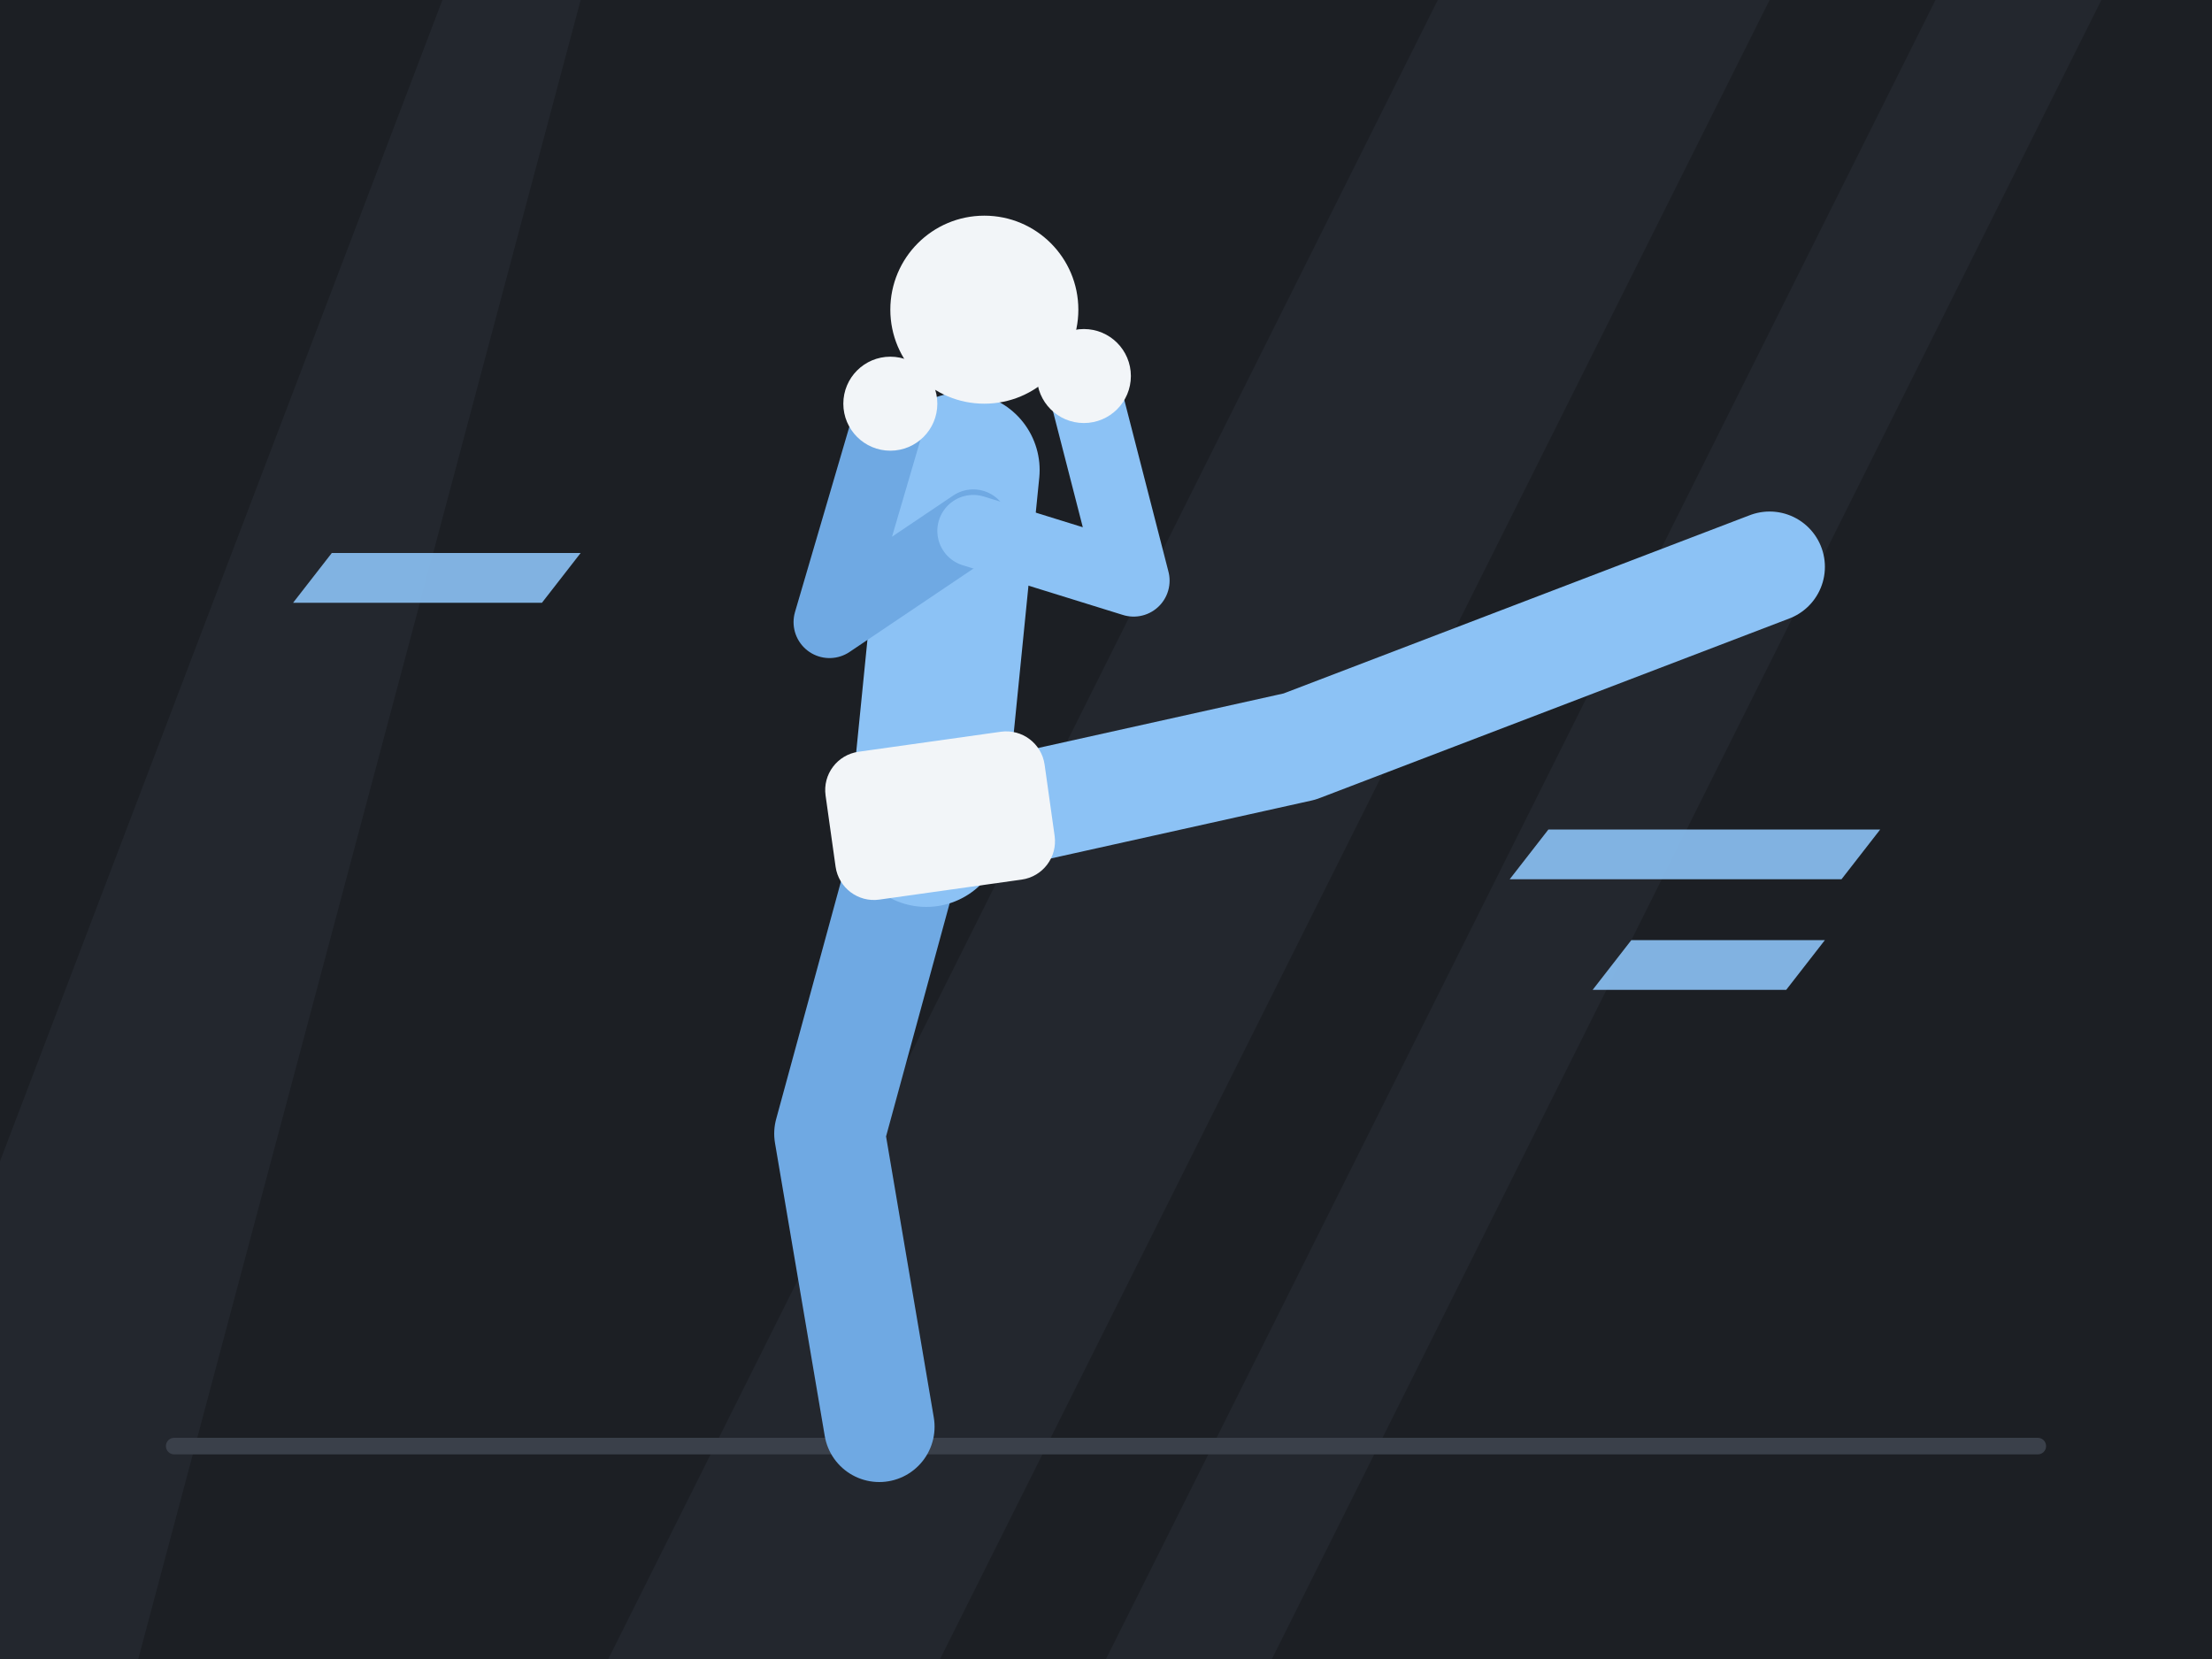
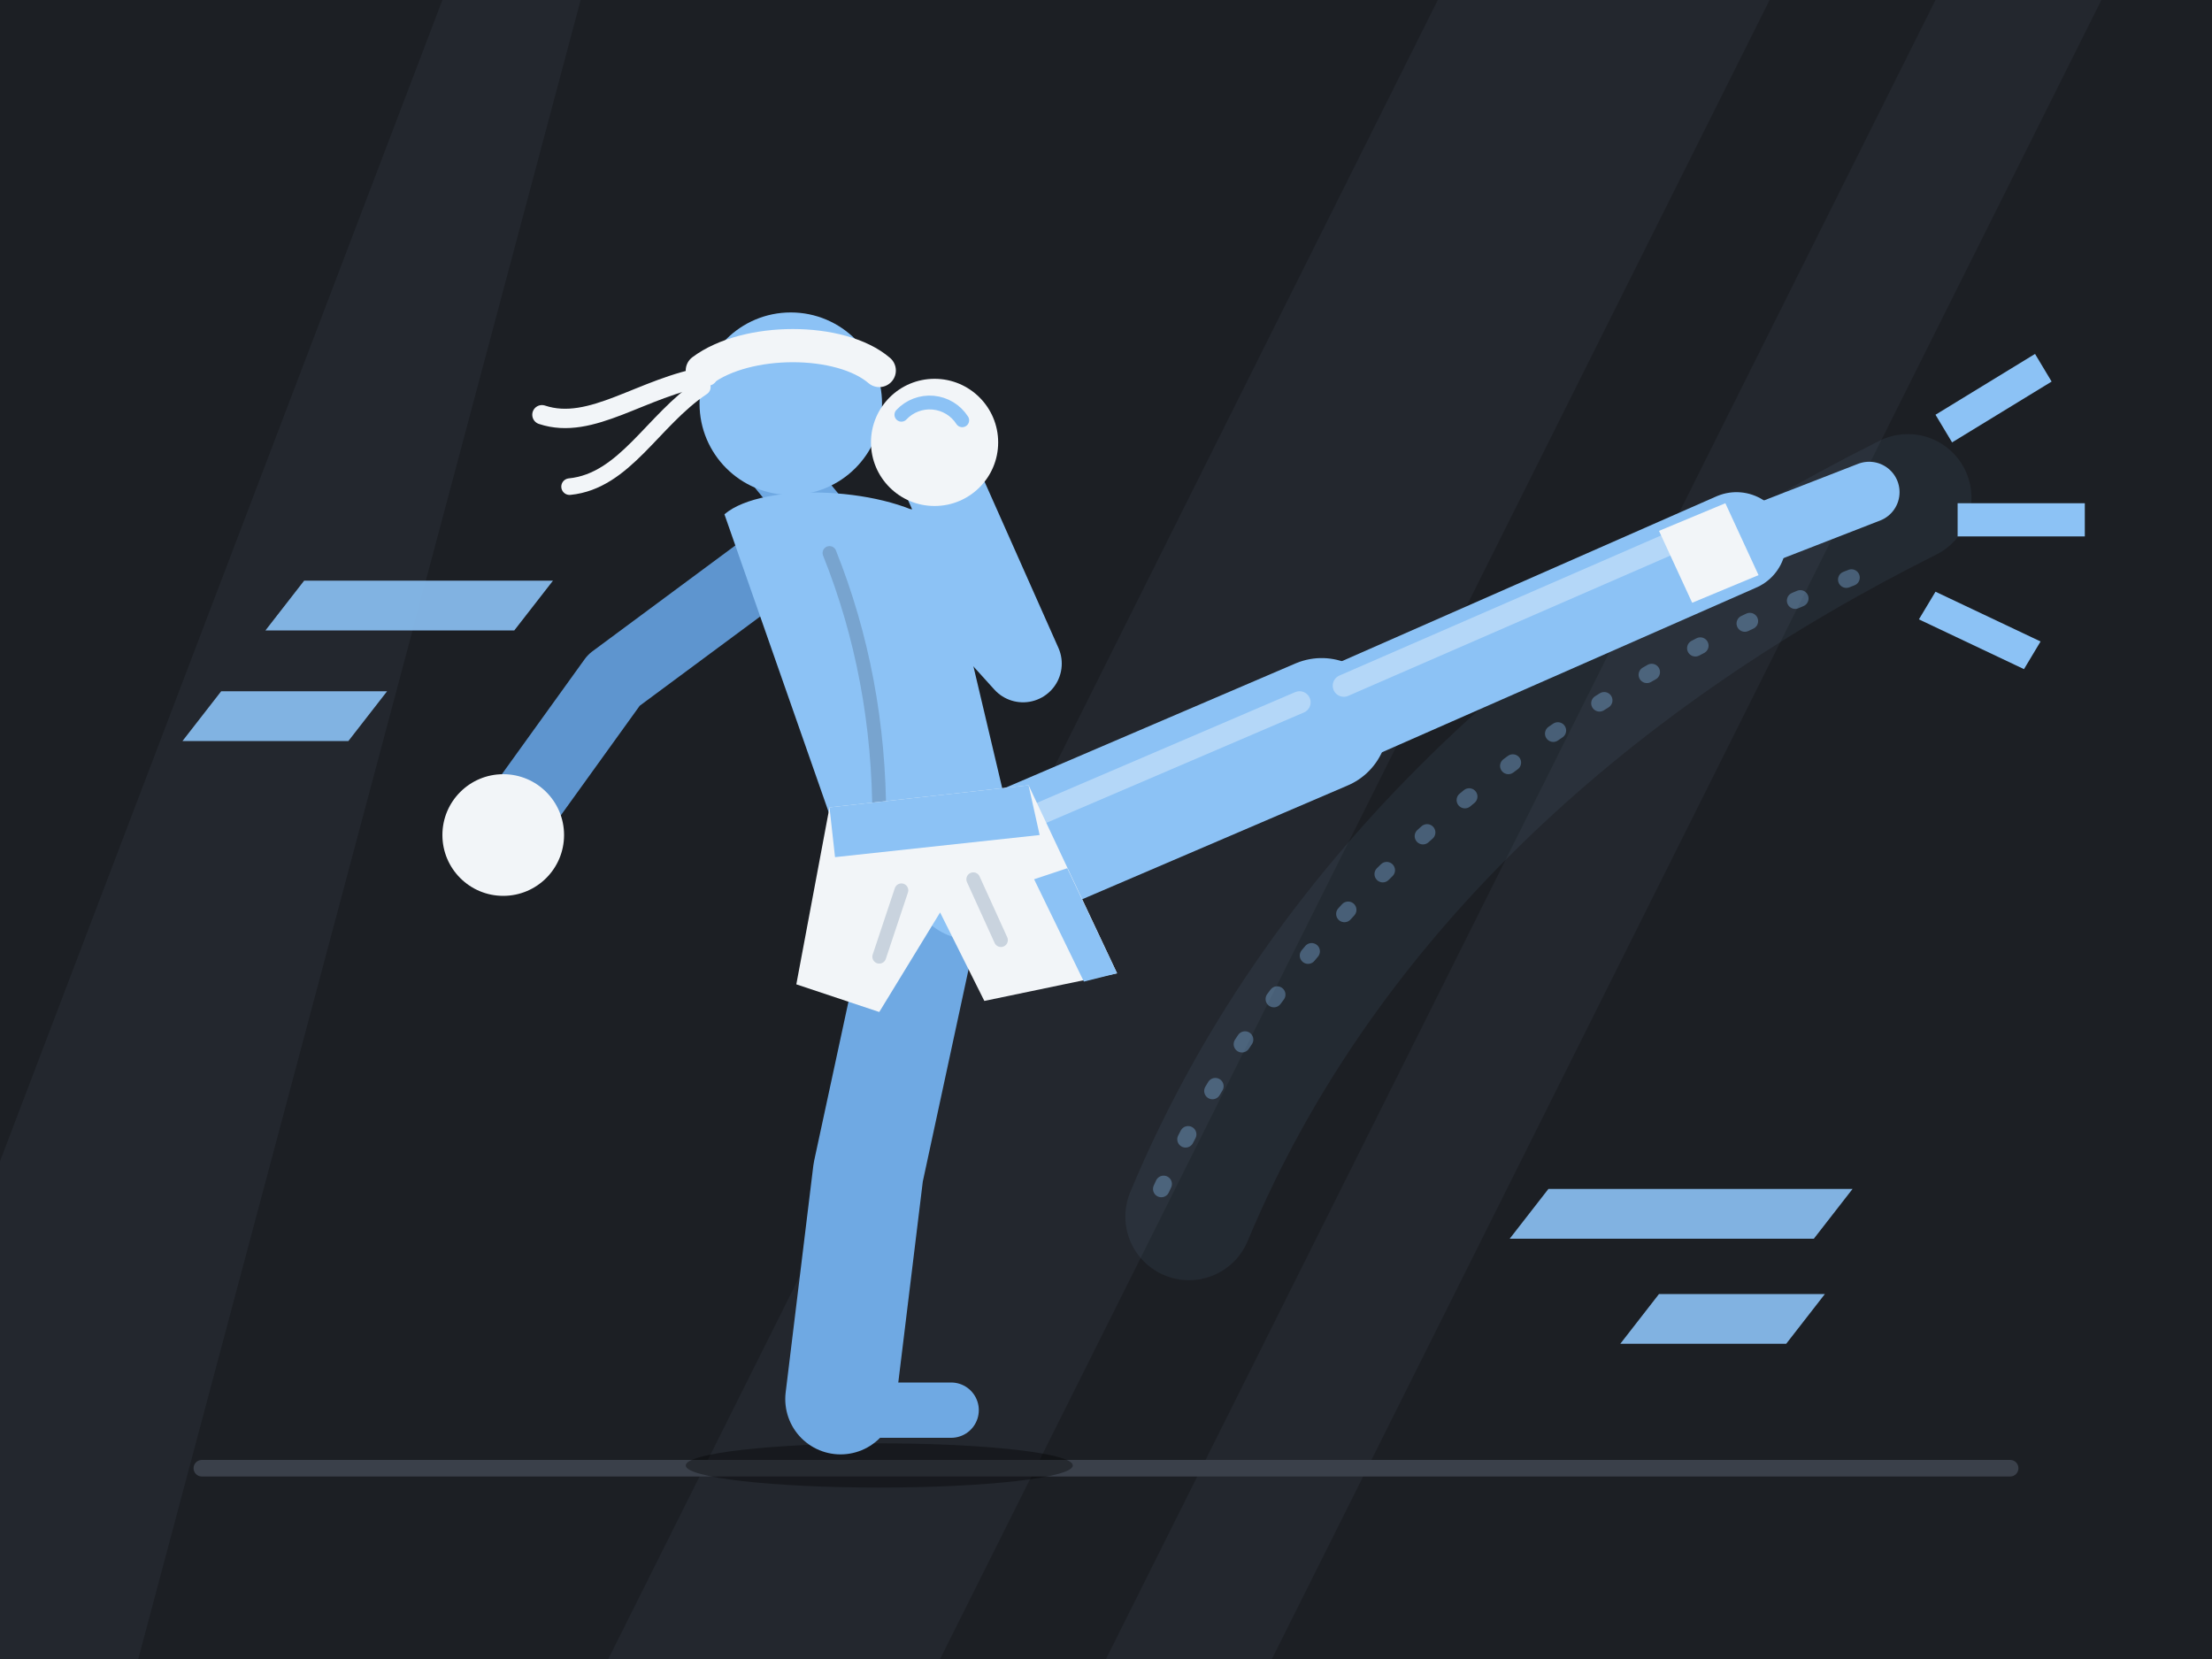
<svg xmlns="http://www.w3.org/2000/svg" viewBox="0 0 800 600">
  <rect width="800" height="600" fill="#1C1F24" />
  <g fill="#23272E">
    <path d="M520 0h120L340 600H220z" />
    <path d="M700 0h60L460 600h-60z" />
    <path d="M0 420L160 0h50L50 600H0z" />
  </g>
-   <rect x="60" y="520" width="680" height="6" rx="3" fill="#3A404A" />
+   <rect x="70" y="528" width="660" height="6" rx="3" fill="#3A404A" />
+   <ellipse cx="318" cy="530" rx="70" ry="8" fill="#000" opacity=".35" />
+   <path d="M430 440C480 320 580 235 690 180" stroke="#8CC2F5" stroke-width="46" stroke-linecap="round" fill="none" opacity=".07" />
+   <path d="M420 430C470 320 570 245 680 205" stroke="#8CC2F5" stroke-width="6" stroke-linecap="round" fill="none" opacity=".35" stroke-dasharray="2 18" />
  <g stroke-linecap="round" stroke-linejoin="round" fill="none">
-     <path d="M330 300L300 410L318 516" stroke="#6FA9E3" stroke-width="40" />
-     <path d="M335 300L470 270L640 205" stroke="#8CC2F5" stroke-width="40" />
-     <path d="M348 170L335 300" stroke="#8CC2F5" stroke-width="56" />
-     <path d="M352 190L300 225L322 150" stroke="#6FA9E3" stroke-width="26" />
-     <path d="M352 192L410 210L392 140" stroke="#8CC2F5" stroke-width="26" />
+     <path d="M276 206L222 246L186 296" stroke="#5E95CF" stroke-width="26" />
+     <path d="M336 322L314 424L304 506" stroke="#6FA9E3" stroke-width="40" />
+     <path d="M300 510H344" stroke="#6FA9E3" stroke-width="20" />
+     <path d="M352 316L478 262" stroke="#8CC2F5" stroke-width="48" />
+     <path d="M478 262L628 196" stroke="#8CC2F5" stroke-width="36" />
+     <path d="M622 199L676 178" stroke="#8CC2F5" stroke-width="22" />
  </g>
-   <rect x="300" y="268" width="80" height="54" rx="14" fill="#F2F5F8" transform="rotate(-8 340 295)" />
-   <circle cx="356" cy="112" r="34" fill="#F2F5F8" />
-   <circle cx="322" cy="146" r="17" fill="#F2F5F8" />
-   <circle cx="392" cy="136" r="17" fill="#F2F5F8" />
+   <path d="M372 296L470 254M486 248L610 194" stroke="#fff" stroke-opacity=".35" stroke-width="8" stroke-linecap="round" />
+   <path d="M600 192l24-10 12 26-24 10z" fill="#F2F5F8" />
+   <path d="M282 170L300 192" stroke="#6FA9E3" stroke-width="22" stroke-linecap="round" />
+   <path d="M262 186C276 174 322 176 340 190L366 300C350 316 318 318 304 306Z" fill="#8CC2F5" />
+   <path d="M300 200C312 230 318 262 318 296" stroke="#1C1F24" stroke-opacity=".18" stroke-width="5" fill="none" stroke-linecap="round" />
+   <path d="M300 292L372 284L404 352L356 362L340 330L318 366L288 356Z" fill="#F2F5F8" />
+   <path d="M300 292L372 284L376 302L302 310Z" fill="#8CC2F5" />
+   <path d="M352 318l10 22M326 322l-8 24" stroke="#C9D3DE" stroke-width="5" stroke-linecap="round" />
+   <path d="M386 314L404 352L392 355L374 318Z" fill="#8CC2F5" />
+   <path d="M332 198L370 240L338 168" stroke="#8CC2F5" stroke-width="28" stroke-linecap="round" stroke-linejoin="round" fill="none" />
+   <circle cx="286" cy="146" r="33" fill="#8CC2F5" />
+   <path d="M254 134C270 122 304 122 318 134" stroke="#F2F5F8" stroke-width="12" fill="none" stroke-linecap="round" />
+   <path d="M256 136C232 140 214 156 196 150" stroke="#F2F5F8" stroke-width="7" fill="none" stroke-linecap="round" />
+   <path d="M254 140C236 152 226 174 206 176" stroke="#F2F5F8" stroke-width="6" fill="none" stroke-linecap="round" />
+   <circle cx="338" cy="160" r="23" fill="#F2F5F8" />
+   <circle cx="182" cy="302" r="22" fill="#F2F5F8" />
+   <path d="M326 150a14 14 0 0 1 22 2" stroke="#8CC2F5" stroke-width="5" fill="none" stroke-linecap="round" />
+   <g fill="#8CC2F5">
+     <path d="M700 150l36-22 6 10-36 22z" />
+     <path d="M708 182h46v12h-46z" />
+     <path d="M700 214l38 18-6 10-38-18z" />
+   </g>
  <g fill="#8CC2F5" opacity=".9">
-     <path d="M560 300h120l-14 18H546z" />
-     <path d="M590 340h70l-14 18h-70z" />
-     <path d="M120 200h90l-14 18h-90z" />
+     <path d="M110 210h90l-14 18h-90z" />
+     <path d="M80 250h60l-14 18H66z" />
+     <path d="M560 430h110l-14 18H546z" />
+     <path d="M600 468h60l-14 18h-60z" />
  </g>
</svg>
